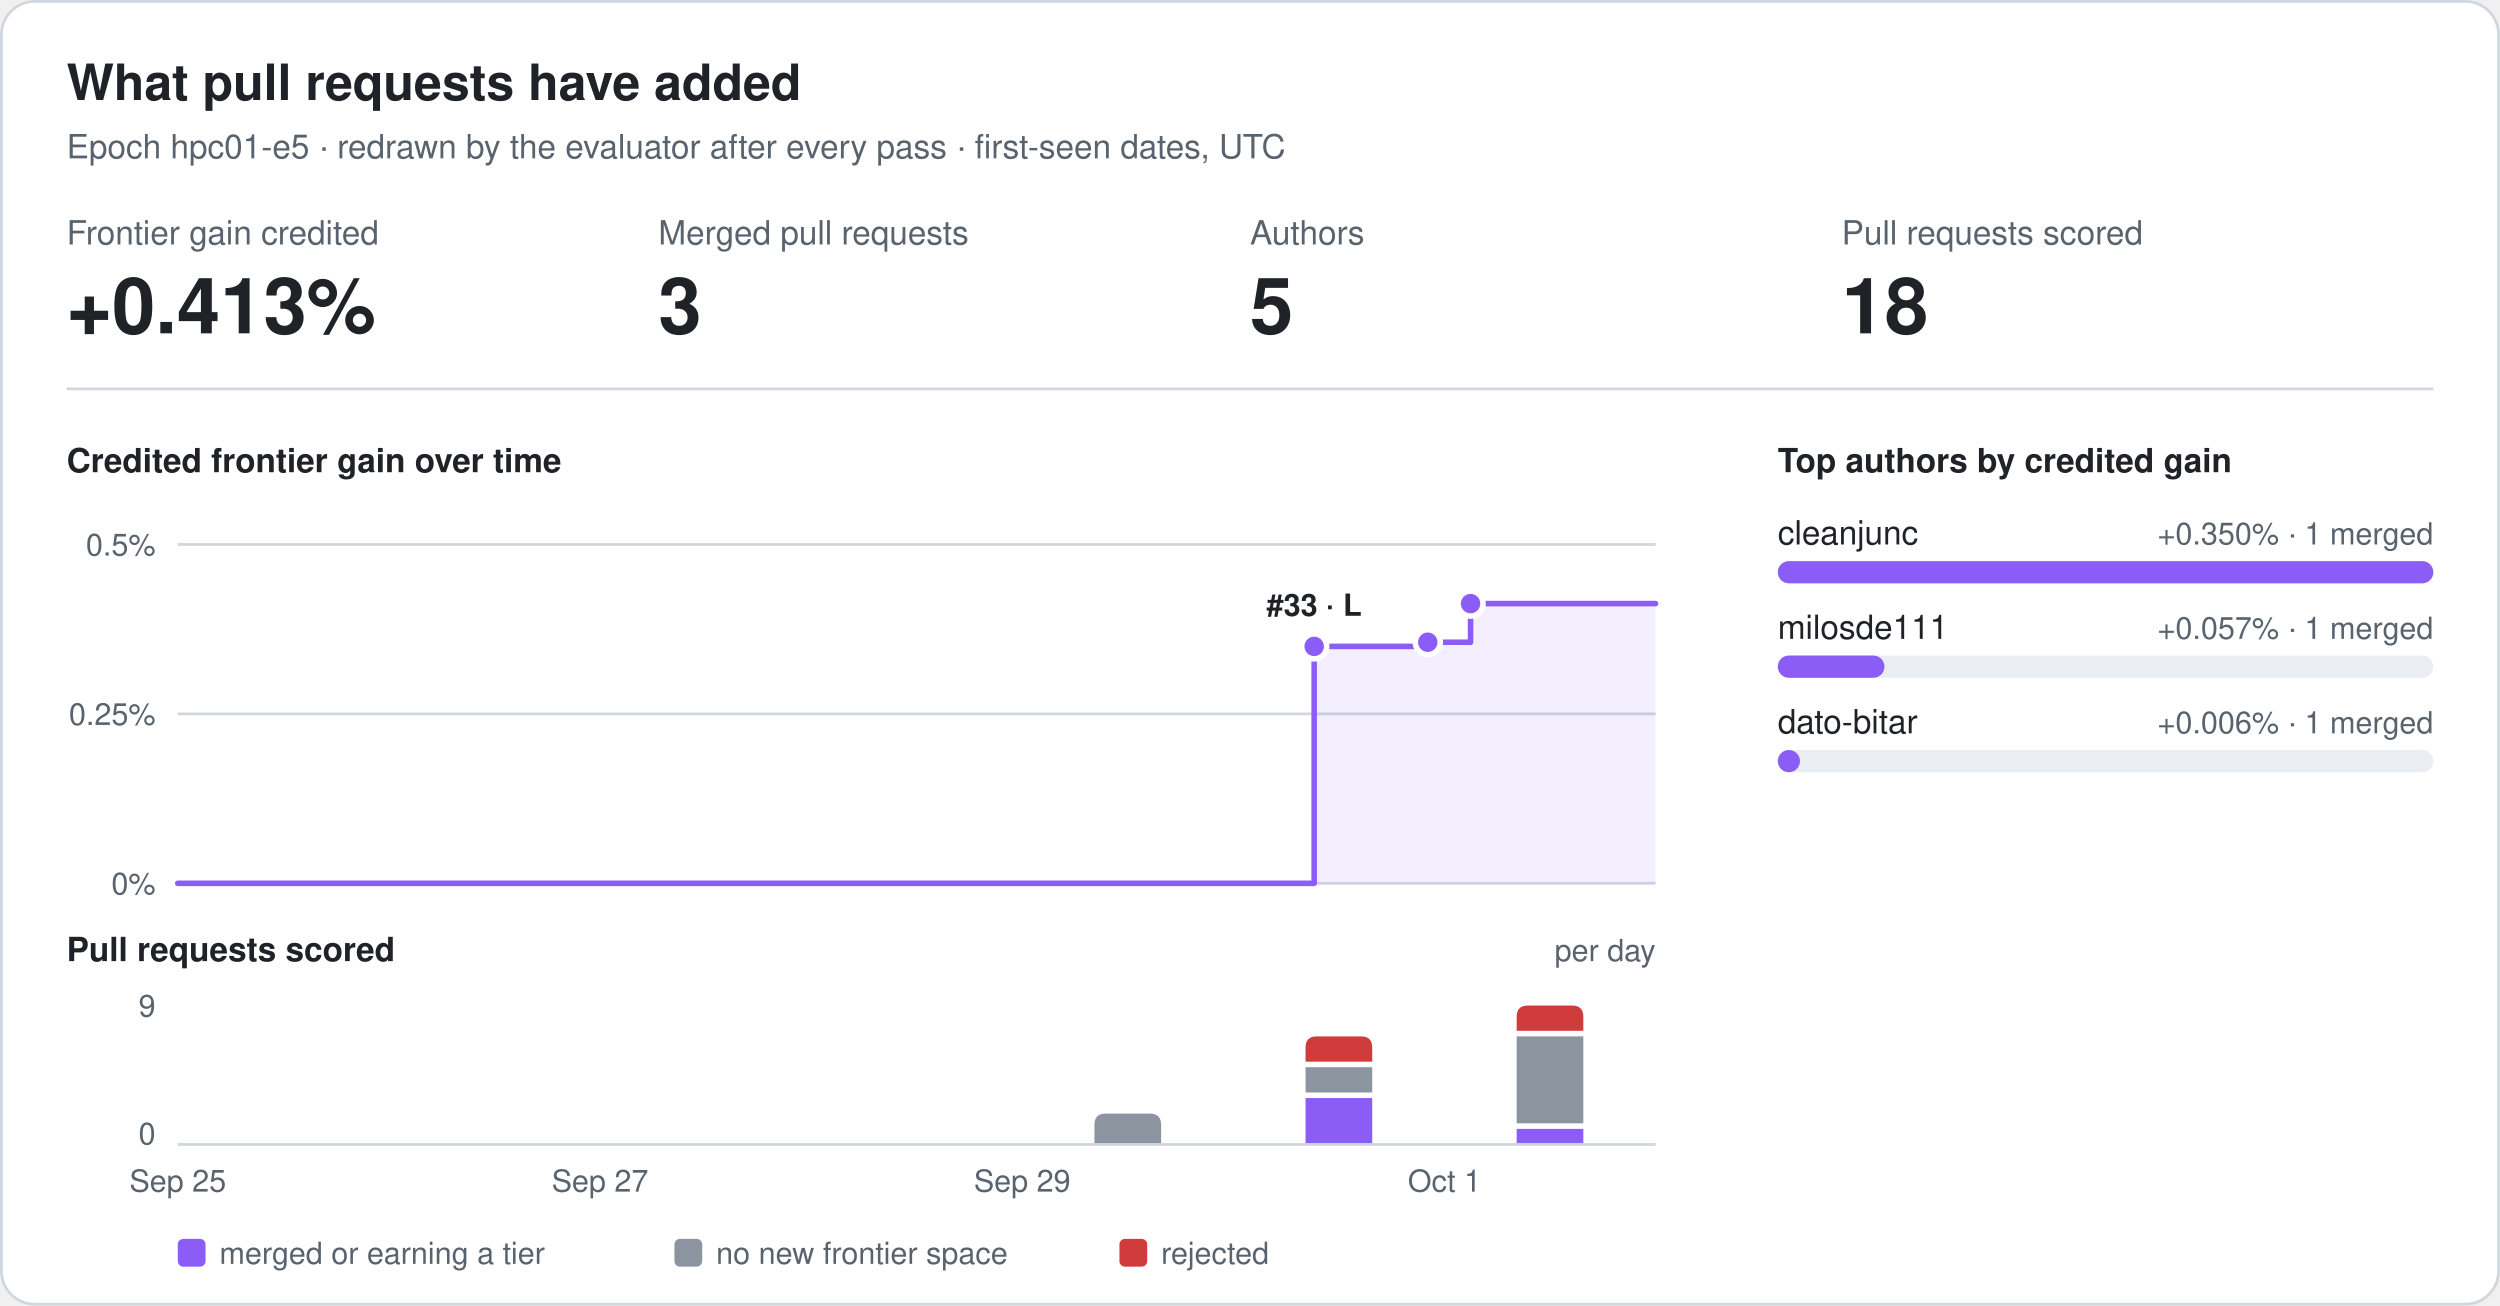
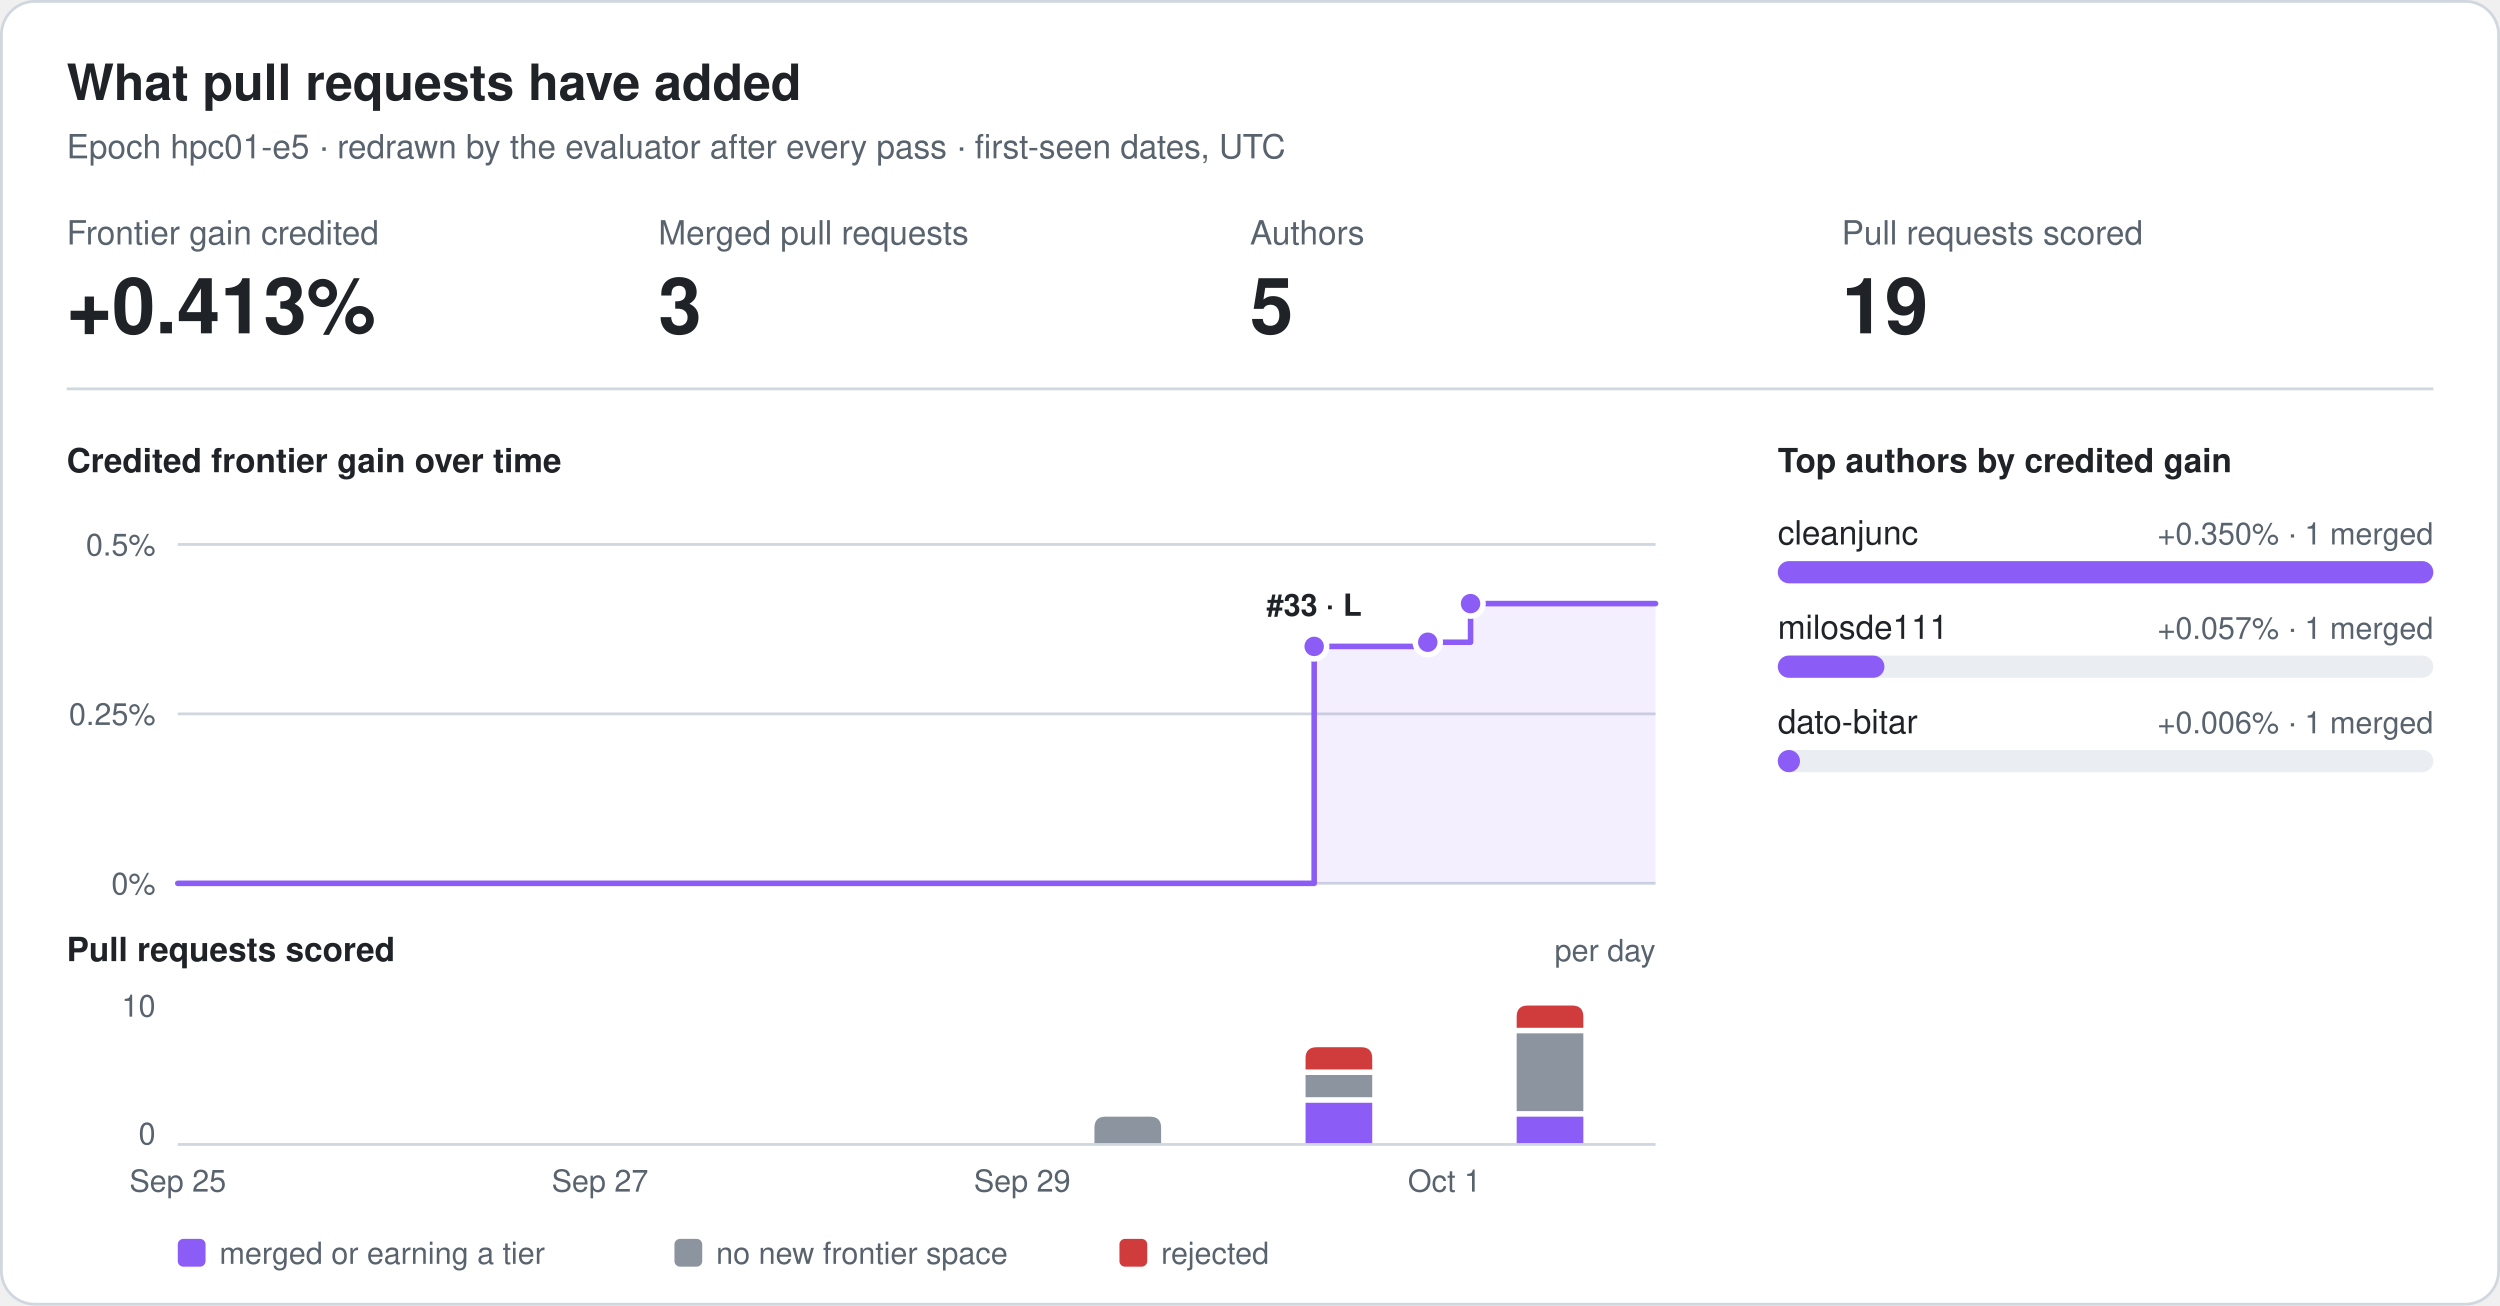
- <svg xmlns="http://www.w3.org/2000/svg" width="900" height="470" viewBox="0 0 900 470" font-family="-apple-system,BlinkMacSystemFont,'Segoe UI',Helvetica,Arial,sans-serif" role="img" aria-label="Frontier gain credited to merged pull requests: +0.413% from 3 merges, 18 pull requests scored">
+ <svg xmlns="http://www.w3.org/2000/svg" width="900" height="470" viewBox="0 0 900 470" font-family="-apple-system,BlinkMacSystemFont,'Segoe UI',Helvetica,Arial,sans-serif" role="img" aria-label="Frontier gain credited to merged pull requests: +0.413% from 3 merges, 19 pull requests scored">
  <style>
.bg{fill:#ffffff;stroke:#d0d7de}.t{fill:#1f2328}.m{fill:#59636e}.rule{stroke:#d0d7de}.ring{stroke:#ffffff}
.acc{fill:#8b5cf6}.accl{stroke:#8b5cf6}.wash{fill:#8b5cf6;fill-opacity:.1}.gry{fill:#8c959f}.rej{fill:#d03b3b}.track{fill:#eaeef2}.tk{stroke:#1f2328}
@media (prefers-color-scheme: dark){
.bg{fill:#0d1117;stroke:#30363d}.t{fill:#e6edf3}.m{fill:#9198a1}.rule{stroke:#30363d}.ring{stroke:#0d1117}
.acc{fill:#9a75f8}.accl{stroke:#9a75f8}.wash{fill:#9a75f8;fill-opacity:.14}.gry{fill:#9198a1}.rej{fill:#e5534b}.track{fill:#21262d}.tk{stroke:#e6edf3}}
</style>
  <rect class="bg" x="0.5" y="0.5" width="899" height="469" rx="12" />
  <text x="24.0" y="36.0" class="t" font-size="18" font-weight="600" text-anchor="start">What pull requests have added</text>
  <text x="24.0" y="57.0" class="m" font-size="12" font-weight="400" text-anchor="start">Epoch hpc01-e5 · redrawn by the evaluator after every pass · first-seen dates, UTC</text>
  <text x="24.0" y="88.0" class="m" font-size="12" font-weight="400" text-anchor="start">Frontier gain credited</text>
  <text x="24.0" y="120.0" class="t" font-size="28" font-weight="600" text-anchor="start">+0.413%</text>
  <text x="237.0" y="88.0" class="m" font-size="12" font-weight="400" text-anchor="start">Merged pull requests</text>
  <text x="237.0" y="120.0" class="t" font-size="28" font-weight="600" text-anchor="start">3</text>
  <text x="450.0" y="88.0" class="m" font-size="12" font-weight="400" text-anchor="start">Authors</text>
  <text x="450.0" y="120.0" class="t" font-size="28" font-weight="600" text-anchor="start">5</text>
  <text x="663.0" y="88.0" class="m" font-size="12" font-weight="400" text-anchor="start">Pull requests scored</text>
-   <text x="663.0" y="120.0" class="t" font-size="28" font-weight="600" text-anchor="start">18</text>
+   <text x="663.0" y="120.0" class="t" font-size="28" font-weight="600" text-anchor="start">19</text>
  <line class="rule" x1="24" x2="876" y1="140" y2="140" stroke-width="1" />
  <text x="24.0" y="170.0" class="t" font-size="12" font-weight="600" text-anchor="start">Credited frontier gain over time</text>
  <text x="24.0" y="346.0" class="t" font-size="12" font-weight="600" text-anchor="start">Pull requests scored</text>
  <line class="rule" x1="64" x2="596" y1="318.0" y2="318.0" stroke-width="1" />
  <text x="56.0" y="322.0" class="m" font-size="11" font-weight="400" text-anchor="end">0%</text>
  <line class="rule" x1="64" x2="596" y1="257.0" y2="257.0" stroke-width="1" />
  <text x="56.0" y="261.0" class="m" font-size="11" font-weight="400" text-anchor="end">0.25%</text>
  <line class="rule" x1="64" x2="596" y1="196.0" y2="196.0" stroke-width="1" />
  <text x="56.0" y="200.0" class="m" font-size="11" font-weight="400" text-anchor="end">0.5%</text>
  <polygon class="wash" points="64.0,318.0 473.1,318.0 473.1,232.7 514.0,232.7 514.0,231.2 529.4,231.2 529.4,217.3 596.0,217.3 596.0,318.0" />
  <polyline class="accl" points="64.0,318.0 473.1,318.0 473.1,232.7 514.0,232.7 514.0,231.2 529.4,231.2 529.4,217.3 596.0,217.3" fill="none" stroke-width="2" stroke-linejoin="round" stroke-linecap="round" />
  <circle class="acc ring" cx="473.1" cy="232.7" r="4.5" stroke-width="2" />
  <circle class="acc ring" cx="514.0" cy="231.2" r="4.5" stroke-width="2" />
  <circle class="acc ring" cx="529.4" cy="217.3" r="4.5" stroke-width="2" />
  <text x="473.1" y="221.7" class="t" font-size="11" font-weight="600" text-anchor="middle">#33 · L</text>
-   <path class="gry" d="M394.0,412.0V404.9Q394.0,400.9 398.0,400.9H414.0Q418.0,400.9 418.0,404.9V412.0Z" />
-   <rect class="acc" x="470.0" y="395.3" width="24.0" height="16.7" />
-   <rect class="gry" x="470.0" y="384.2" width="24.0" height="9.1" />
-   <path class="rej" d="M470.0,382.2V377.1Q470.0,373.1 474.0,373.1H490.0Q494.0,373.1 494.0,377.1V382.2Z" />
-   <rect class="acc" x="546.0" y="406.4" width="24.0" height="5.6" />
-   <rect class="gry" x="546.0" y="373.1" width="24.0" height="31.3" />
-   <path class="rej" d="M546.0,371.1V366.0Q546.0,362.0 550.0,362.0H566.0Q570.0,362.0 570.0,366.0V371.1Z" />
+   <path class="gry" d="M394.0,412.0V406.0Q394.0,402.0 398.0,402.0H414.0Q418.0,402.0 418.0,406.0V412.0Z" />
+   <rect class="acc" x="470.0" y="397.0" width="24.0" height="15.0" />
+   <rect class="gry" x="470.0" y="387.0" width="24.0" height="8.0" />
+   <path class="rej" d="M470.0,385.0V381.0Q470.0,377.0 474.0,377.0H490.0Q494.0,377.0 494.0,381.0V385.0Z" />
+   <rect class="acc" x="546.0" y="402.0" width="24.0" height="10.0" />
+   <rect class="gry" x="546.0" y="372.0" width="24.0" height="28.0" />
+   <path class="rej" d="M546.0,370.0V366.0Q546.0,362.0 550.0,362.0H566.0Q570.0,362.0 570.0,366.0V370.0Z" />
  <line class="rule" x1="64" x2="596" y1="412" y2="412" stroke-width="1" />
-   <text x="56.0" y="366.0" class="m" font-size="11" font-weight="400" text-anchor="end">9</text>
+   <text x="56.0" y="366.0" class="m" font-size="11" font-weight="400" text-anchor="end">10</text>
  <text x="56.0" y="412.0" class="m" font-size="11" font-weight="400" text-anchor="end">0</text>
  <text x="596.0" y="346.0" class="m" font-size="11" font-weight="400" text-anchor="end">per day</text>
  <text x="64.0" y="429.0" class="m" font-size="11" font-weight="400" text-anchor="middle">Sep 25</text>
  <text x="216.0" y="429.0" class="m" font-size="11" font-weight="400" text-anchor="middle">Sep 27</text>
  <text x="368.0" y="429.0" class="m" font-size="11" font-weight="400" text-anchor="middle">Sep 29</text>
  <text x="520.0" y="429.0" class="m" font-size="11" font-weight="400" text-anchor="middle">Oct 1</text>
  <rect class="acc" x="64" y="446" width="10" height="10" rx="2" />
  <text x="79.0" y="455.0" class="m" font-size="11" font-weight="400" text-anchor="start">merged or earning a tier</text>
  <rect class="gry" x="242.8" y="446" width="10" height="10" rx="2" />
  <text x="257.8" y="455.0" class="m" font-size="11" font-weight="400" text-anchor="start">no new frontier space</text>
  <rect class="rej" x="403.0" y="446" width="10" height="10" rx="2" />
  <text x="418.0" y="455.0" class="m" font-size="11" font-weight="400" text-anchor="start">rejected</text>
  <text x="640.0" y="170.0" class="t" font-size="12" font-weight="600" text-anchor="start">Top authors by credited gain</text>
  <text x="640.0" y="196.0" class="t" font-size="12" font-weight="400" text-anchor="start">cleanjunc</text>
  <text x="876.0" y="196.0" class="m" font-size="11" font-weight="400" text-anchor="end">+0.350% · 1 merged</text>
  <rect class="track" x="640" y="202" width="236" height="8" rx="4" />
  <rect class="acc" x="640" y="202" width="236.0" height="8" rx="4" />
  <text x="640.0" y="230.0" class="t" font-size="12" font-weight="400" text-anchor="start">milosde111</text>
  <text x="876.0" y="230.0" class="m" font-size="11" font-weight="400" text-anchor="end">+0.057% · 1 merged</text>
  <rect class="track" x="640" y="236" width="236" height="8" rx="4" />
  <rect class="acc" x="640" y="236" width="38.4" height="8" rx="4" />
  <text x="640.0" y="264.0" class="t" font-size="12" font-weight="400" text-anchor="start">dato-bitar</text>
  <text x="876.0" y="264.0" class="m" font-size="11" font-weight="400" text-anchor="end">+0.006% · 1 merged</text>
  <rect class="track" x="640" y="270" width="236" height="8" rx="4" />
  <rect class="acc" x="640" y="270" width="8.0" height="8" rx="4" />
</svg>
